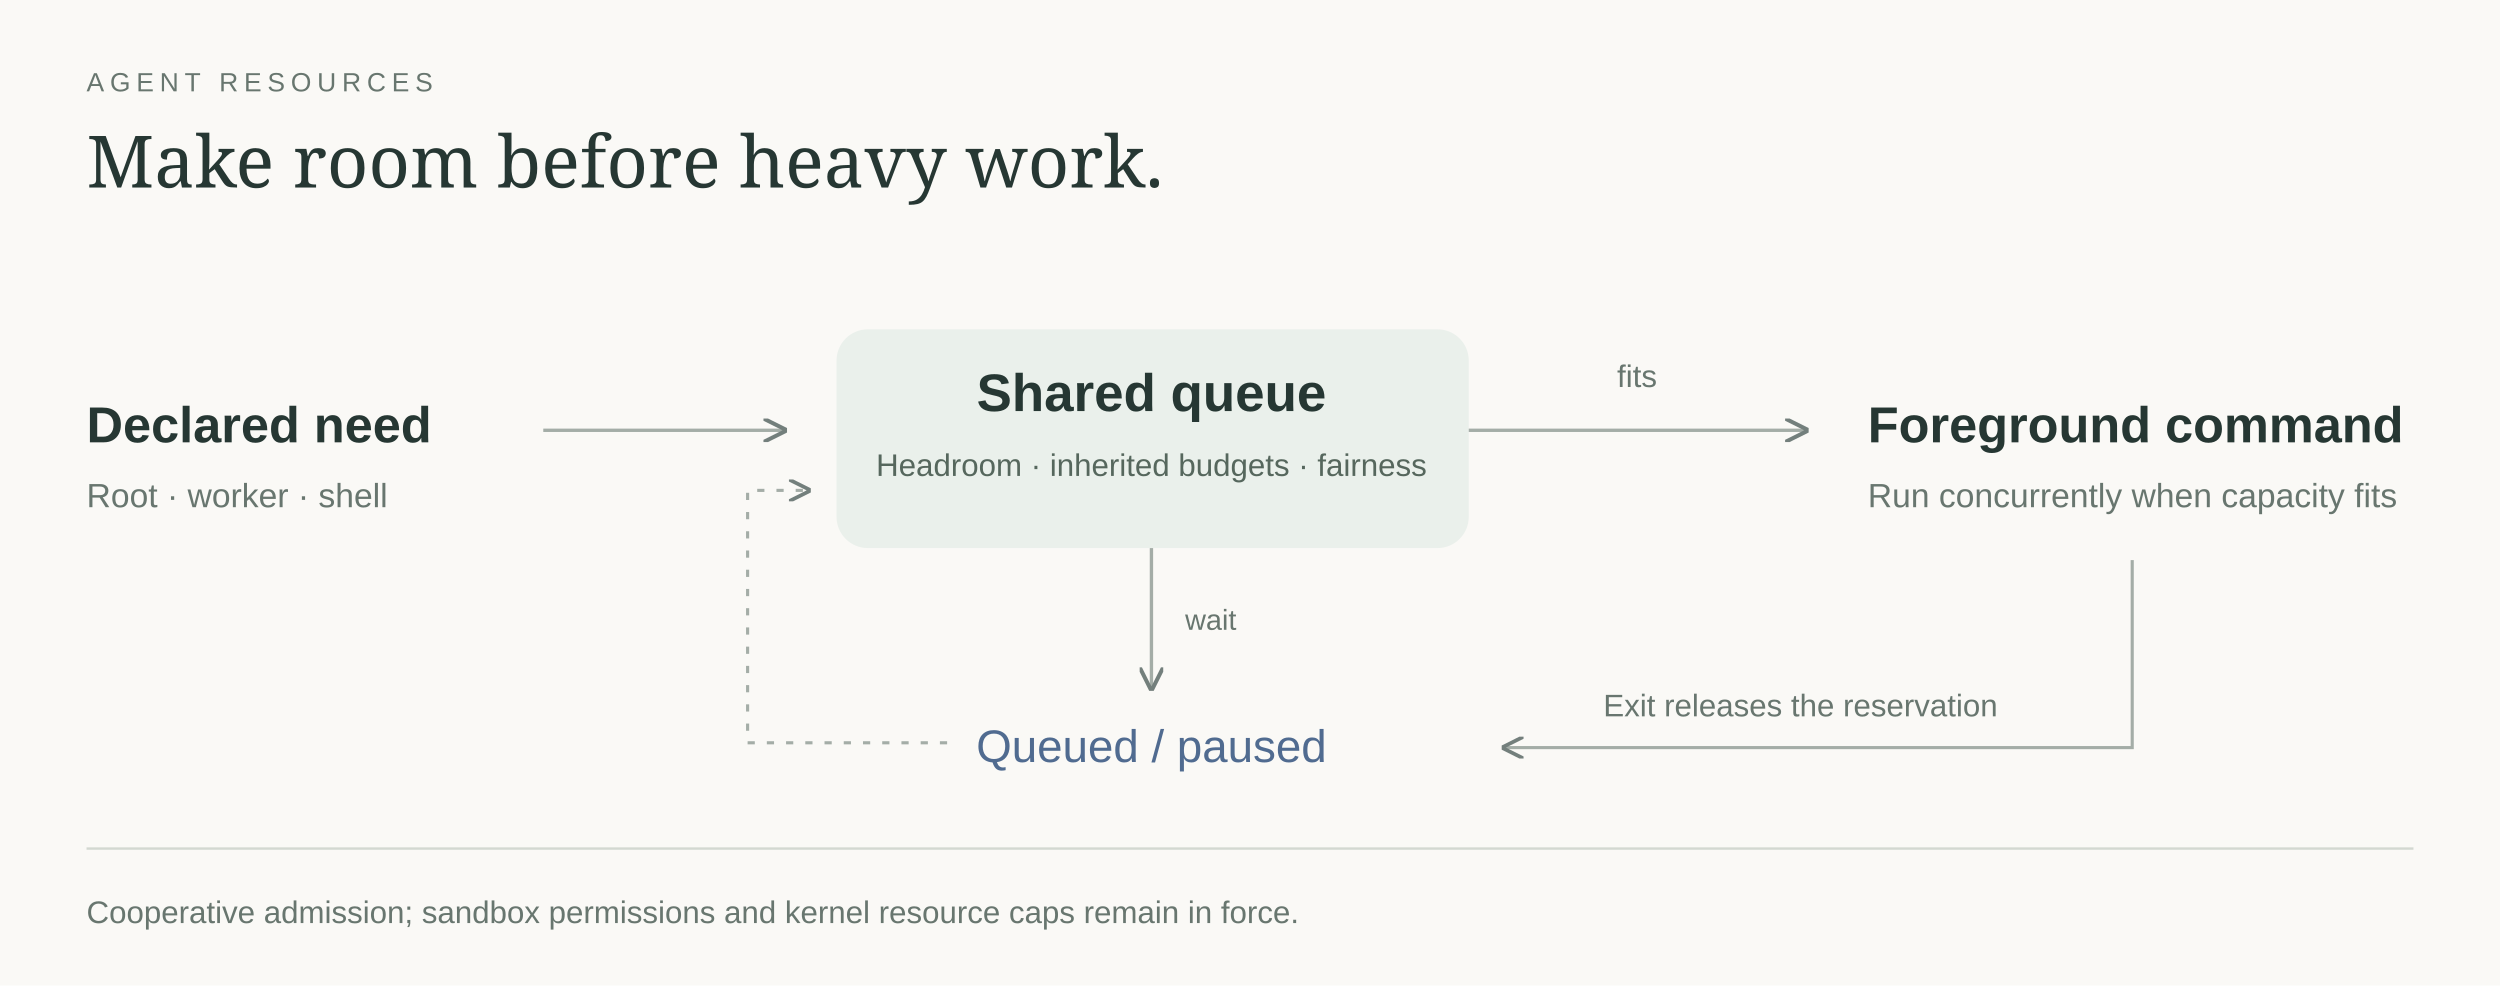
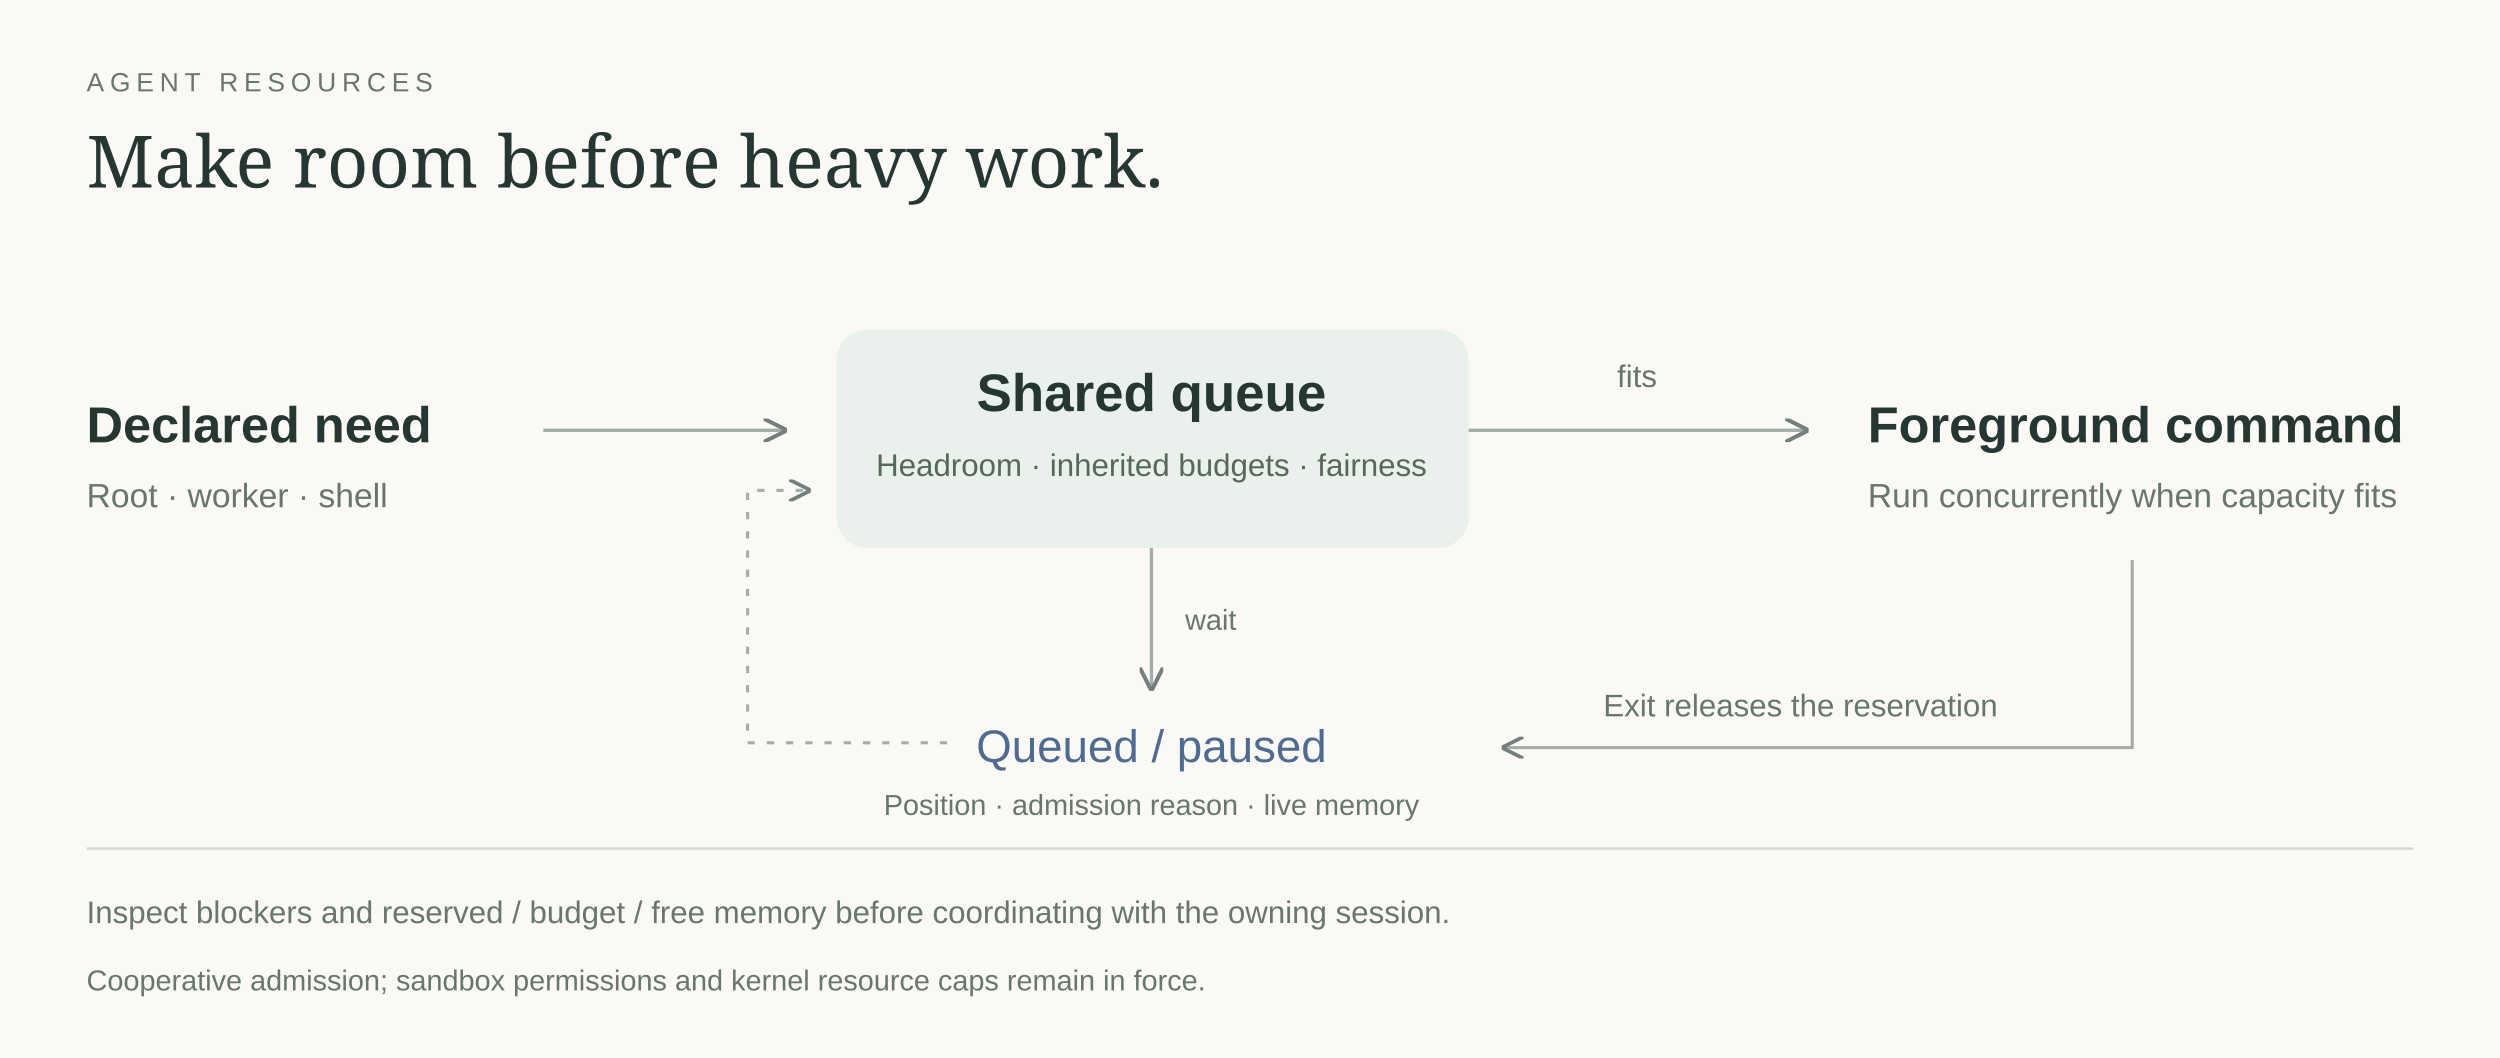
- <svg xmlns="http://www.w3.org/2000/svg" width="1040" height="410" viewBox="0 0 1040 410" role="img" aria-labelledby="title desc">
+ <svg xmlns="http://www.w3.org/2000/svg" width="1040" height="440" viewBox="0 0 1040 440" role="img" aria-labelledby="title desc">
  <defs>
    <marker id="arrow" markerWidth="7" markerHeight="7" refX="6" refY="3.5" orient="auto">
      <path d="M0 0L7 3.5L0 7" fill="none" stroke="#737f7c" stroke-width="1.2" />
    </marker>
  </defs>
-   <rect width="1040" height="410" fill="#faf9f6" />
+   <rect width="1040" height="440" fill="#faf9f6" />
  <g font-family="Arial, Helvetica, sans-serif" fill="#263733">
    <text x="36" y="38" font-size="11" letter-spacing="2.4" fill="#68766f">AGENT RESOURCES</text>
    <text x="36" y="78" font-family="Georgia, serif" font-size="30">Make room before heavy work.</text>
    <text x="36" y="184" font-size="21" font-weight="700">Declared need</text>
    <text x="36" y="211" font-size="14" fill="#68766f">Root · worker · shell</text>
    <path d="M226 179H326" stroke="#a4ada7" stroke-width="1.4" fill="none" marker-end="url(#arrow)" />
    <rect x="348" y="137" width="263" height="91" rx="13" fill="#eaf0eb" />
    <text x="479" y="171" text-anchor="middle" font-size="22" font-weight="700">Shared queue</text>
    <text x="479" y="198" text-anchor="middle" font-size="13" fill="#56675d">Headroom · inherited budgets · fairness</text>
    <path d="M611 179H751" stroke="#a4ada7" stroke-width="1.4" fill="none" marker-end="url(#arrow)" />
    <text x="681" y="161" text-anchor="middle" font-size="13" fill="#68766f">fits</text>
    <text x="777" y="184" font-size="21" font-weight="700">Foreground command</text>
    <text x="777" y="211" font-size="14" fill="#68766f">Run concurrently when capacity fits</text>
    <path d="M479 228V286" stroke="#a4ada7" stroke-width="1.4" fill="none" marker-end="url(#arrow)" />
    <text x="493" y="262" font-size="12" fill="#68766f">wait</text>
    <text x="479" y="317" text-anchor="middle" font-size="19" fill="#506b90">Queued / paused</text>
+     <text x="479" y="339" text-anchor="middle" font-size="12" fill="#68766f">Position · admission reason · live memory</text>
    <path d="M394 309H311V204H336" stroke="#a4ada7" stroke-width="1.3" fill="none" stroke-dasharray="3 5" marker-end="url(#arrow)" />
    <path d="M887 233V311H626" stroke="#a4ada7" stroke-width="1.3" fill="none" marker-end="url(#arrow)" />
    <text x="749" y="298" text-anchor="middle" font-size="13" fill="#68766f">Exit releases the reservation</text>
    <path d="M36 353H1004" stroke="#d3d8d1" />
-     <text x="36" y="384" font-size="13" fill="#68766f">Cooperative admission; sandbox permissions and kernel resource caps remain in force.</text>
+     <text x="36" y="384" font-size="13" fill="#68766f">Inspect blockers and reserved / budget / free memory before coordinating with the owning session.</text>
+     <text x="36" y="412" font-size="12" fill="#68766f">Cooperative admission; sandbox permissions and kernel resource caps remain in force.</text>
  </g>
</svg>
